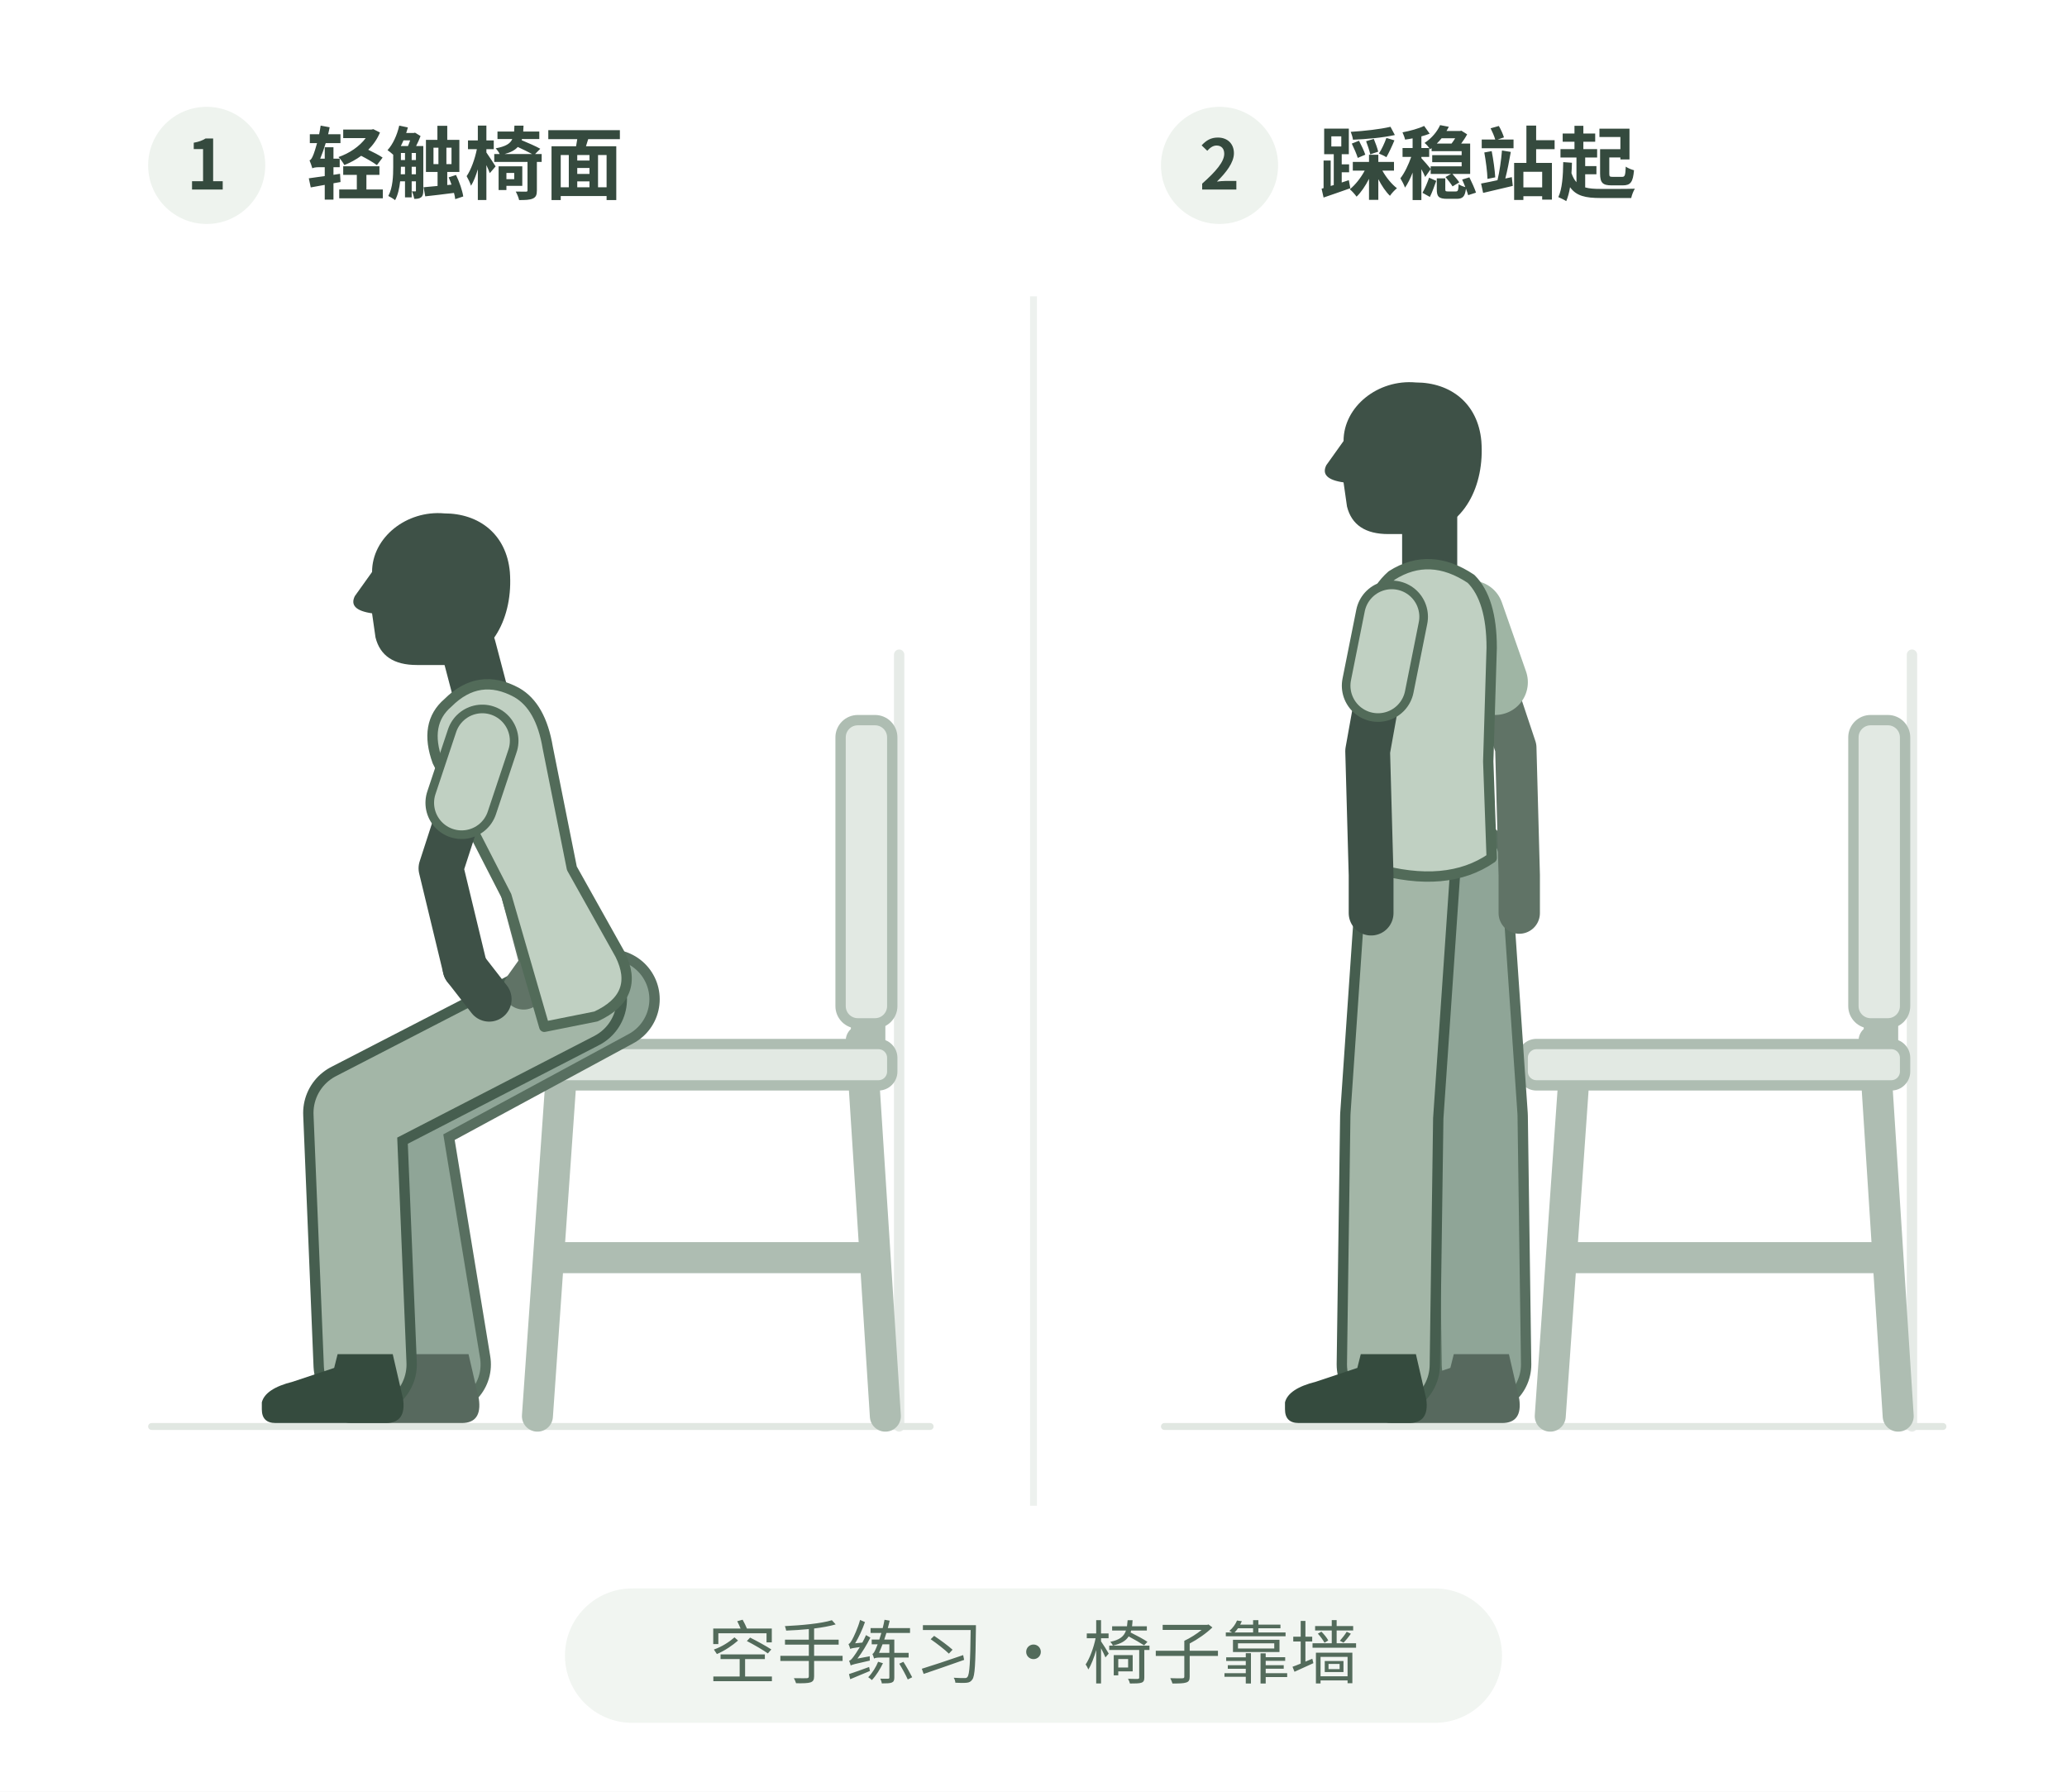
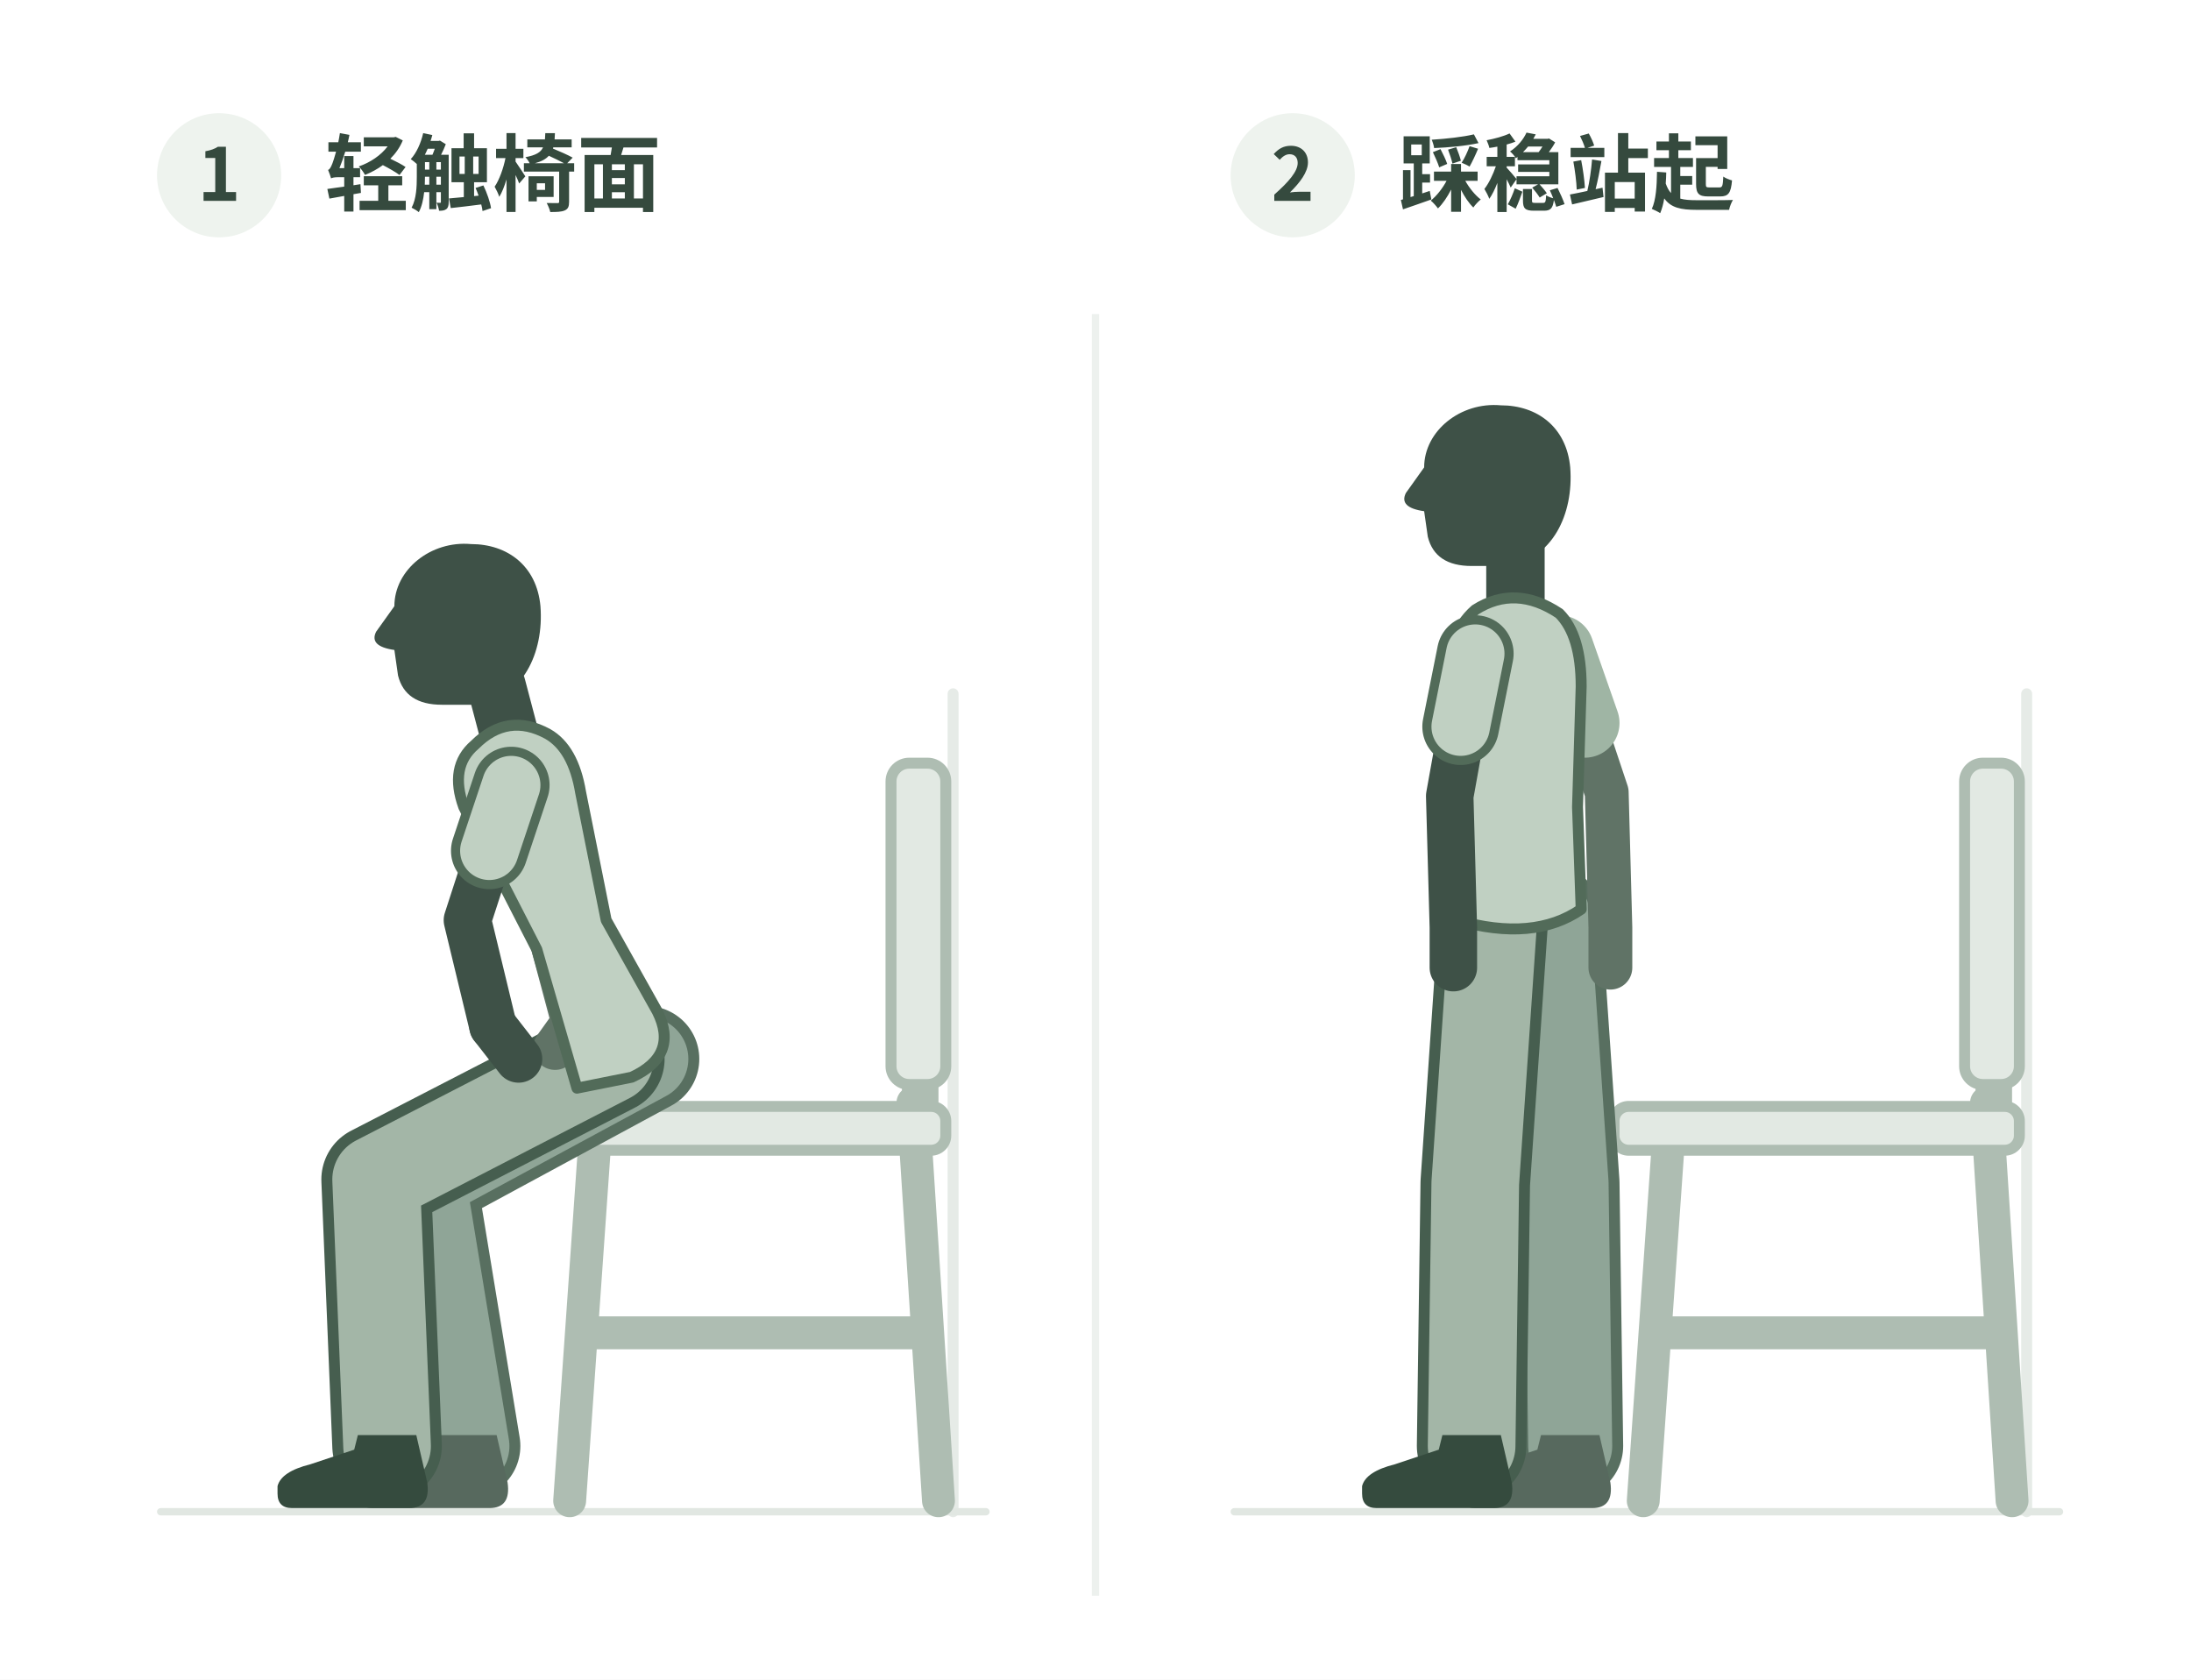
- <svg xmlns="http://www.w3.org/2000/svg" width="600" height="520" viewBox="0 0 600 520" role="img" aria-labelledby="guide-title guide-desc">
+ <svg xmlns="http://www.w3.org/2000/svg" width="600" height="460" viewBox="0 0 600 460" role="img" aria-labelledby="guide-title guide-desc">
  <defs>
    <g id="chair" stroke-linecap="round" stroke-linejoin="round">
      <path d="M241 190V414" fill="none" stroke="#e6ebe7" stroke-width="3" />
      <path d="M24 414H250" fill="none" stroke="#e1e7e2" stroke-width="2" />
      <path d="M143 311L136 411M230 302L237 411M140 365H233" fill="none" stroke="#aebdb2" stroke-width="9" />
      <path d="M232 225V306" fill="none" stroke="#aebdb2" stroke-width="10" />
      <rect x="224" y="209" width="15" height="88" rx="5" fill="#e2e9e3" stroke="#aebdb2" stroke-width="3" />
      <rect x="128" y="303" width="111" height="12" rx="4" fill="#e2e9e3" stroke="#aebdb2" stroke-width="3" />
    </g>
    <g id="profile-head">
      <path d="M1-21C-10-22-20-14-20-4L-25 3Q-27 7-20 8L-19 15Q-17 23-7 23H3C15 21 21 9 20-4C19-15 11-21 1-21Z" fill="#3e5147" />
    </g>
    <path id="flat-shoe" d="M-8-3H8L11 10Q12 17 6 17H-26Q-30 17-30 13V11Q-29 7-21 5L-9 1Z" />
  </defs>
-   <rect width="600" height="520" fill="#ffffff" />
+   <rect width="600" height="460" fill="#ffffff" />
  <path d="M300 86V437" fill="none" stroke="#edf1ee" stroke-width="2" />
  <g font-family="PingFang SC, Noto Sans CJK SC, Microsoft YaHei, sans-serif" fill="#354a3e">
    <circle cx="60" cy="48" r="17" fill="#eef3ee" />
    <text x="60" y="55" text-anchor="middle" font-size="20" font-weight="600">1</text>
    <text x="89" y="56" font-size="23" font-weight="600">轻触椅面</text>
    <circle cx="354" cy="48" r="17" fill="#eef3ee" />
    <text x="354" y="55" text-anchor="middle" font-size="20" font-weight="600">2</text>
    <text x="383" y="56" font-size="23" font-weight="600">踩稳站起</text>
  </g>
  <g transform="translate(20 0)" stroke-linecap="round" stroke-linejoin="round">
    <use href="#chair" />
    <path d="M157 290L96 323L108 396" fill="none" stroke="#586f60" stroke-width="29" />
    <path d="M157 290L96 323L108 396" fill="none" stroke="#8fa597" stroke-width="23" />
    <use href="#flat-shoe" transform="translate(108 396)" fill="#57695e" />
    <path d="M147 290L83 323L86 396" fill="none" stroke="#465e4f" stroke-width="30" />
    <path d="M147 290L83 323L86 396" fill="none" stroke="#a3b6a7" stroke-width="24" />
    <use href="#flat-shoe" transform="translate(86 396)" fill="#354b3e" />
    <path d="M132 214L129 250L137 280L132 287" fill="none" stroke="#607366" stroke-width="12" />
    <path d="M116 188L121 207" fill="none" stroke="#3e5147" stroke-width="16" />
    <path d="M110 204Q119 195 130 201Q137 205 139 217L146 252L160 277Q166 289 153 295L138 298L127 260L107 221Q103 210 110 204Z" fill="#c0d0c2" stroke="#526b59" stroke-width="3" />
    <use href="#profile-head" transform="translate(108 170)" />
    <path d="M120 215L108 252L115 281" fill="none" stroke="#3e5147" stroke-width="13" />
    <path d="M120 215L114 233" fill="none" stroke="#526b59" stroke-width="21" />
    <path d="M120 215L114 233" fill="none" stroke="#c0d0c2" stroke-width="16" />
    <path d="M115 281L122 290" fill="none" stroke="#3e5147" stroke-width="13" />
  </g>
  <g transform="translate(314 0)" stroke-linecap="round" stroke-linejoin="round">
    <use href="#chair" />
    <path d="M110 251L115 324L116 396" fill="none" stroke="#586f60" stroke-width="29" />
    <path d="M110 251L115 324L116 396" fill="none" stroke="#8fa597" stroke-width="23" />
    <use href="#flat-shoe" transform="translate(116 396)" fill="#57695e" />
    <path d="M95 251L90 324L89 396" fill="none" stroke="#465e4f" stroke-width="30" />
    <path d="M95 251L90 324L89 396" fill="none" stroke="#a3b6a7" stroke-width="24" />
    <use href="#flat-shoe" transform="translate(89 396)" fill="#354b3e" />
    <path d="M113 178L126 217L127 254L127 265" fill="none" stroke="#607366" stroke-width="12" />
    <path d="M113 178L120 198" fill="none" stroke="#9fb5a4" stroke-width="19" />
    <path d="M101 150V170" fill="none" stroke="#3e5147" stroke-width="16" />
    <path d="M90 167Q101 160 113 168Q119 174 119 188L118 221L119 249Q106 258 85 252L84 220L83 188Q82 174 90 167Z" fill="#c0d0c2" stroke="#526b59" stroke-width="3" />
    <use href="#profile-head" transform="translate(96 132)" />
    <path d="M90 179L83 218L84 254L84 265" fill="none" stroke="#3e5147" stroke-width="13" />
    <path d="M90 179L86 199" fill="none" stroke="#526b59" stroke-width="21" />
    <path d="M90 179L86 199" fill="none" stroke="#c0d0c2" stroke-width="16" />
  </g>
-   <rect x="164" y="461" width="272" height="39" rx="19.5" fill="#f1f5f1" />
-   <text x="300" y="487" text-anchor="middle" font-family="PingFang SC, Noto Sans CJK SC, Microsoft YaHei, sans-serif" font-size="20" fill="#536b5b">空手练习 · 椅子靠墙</text>
</svg>
